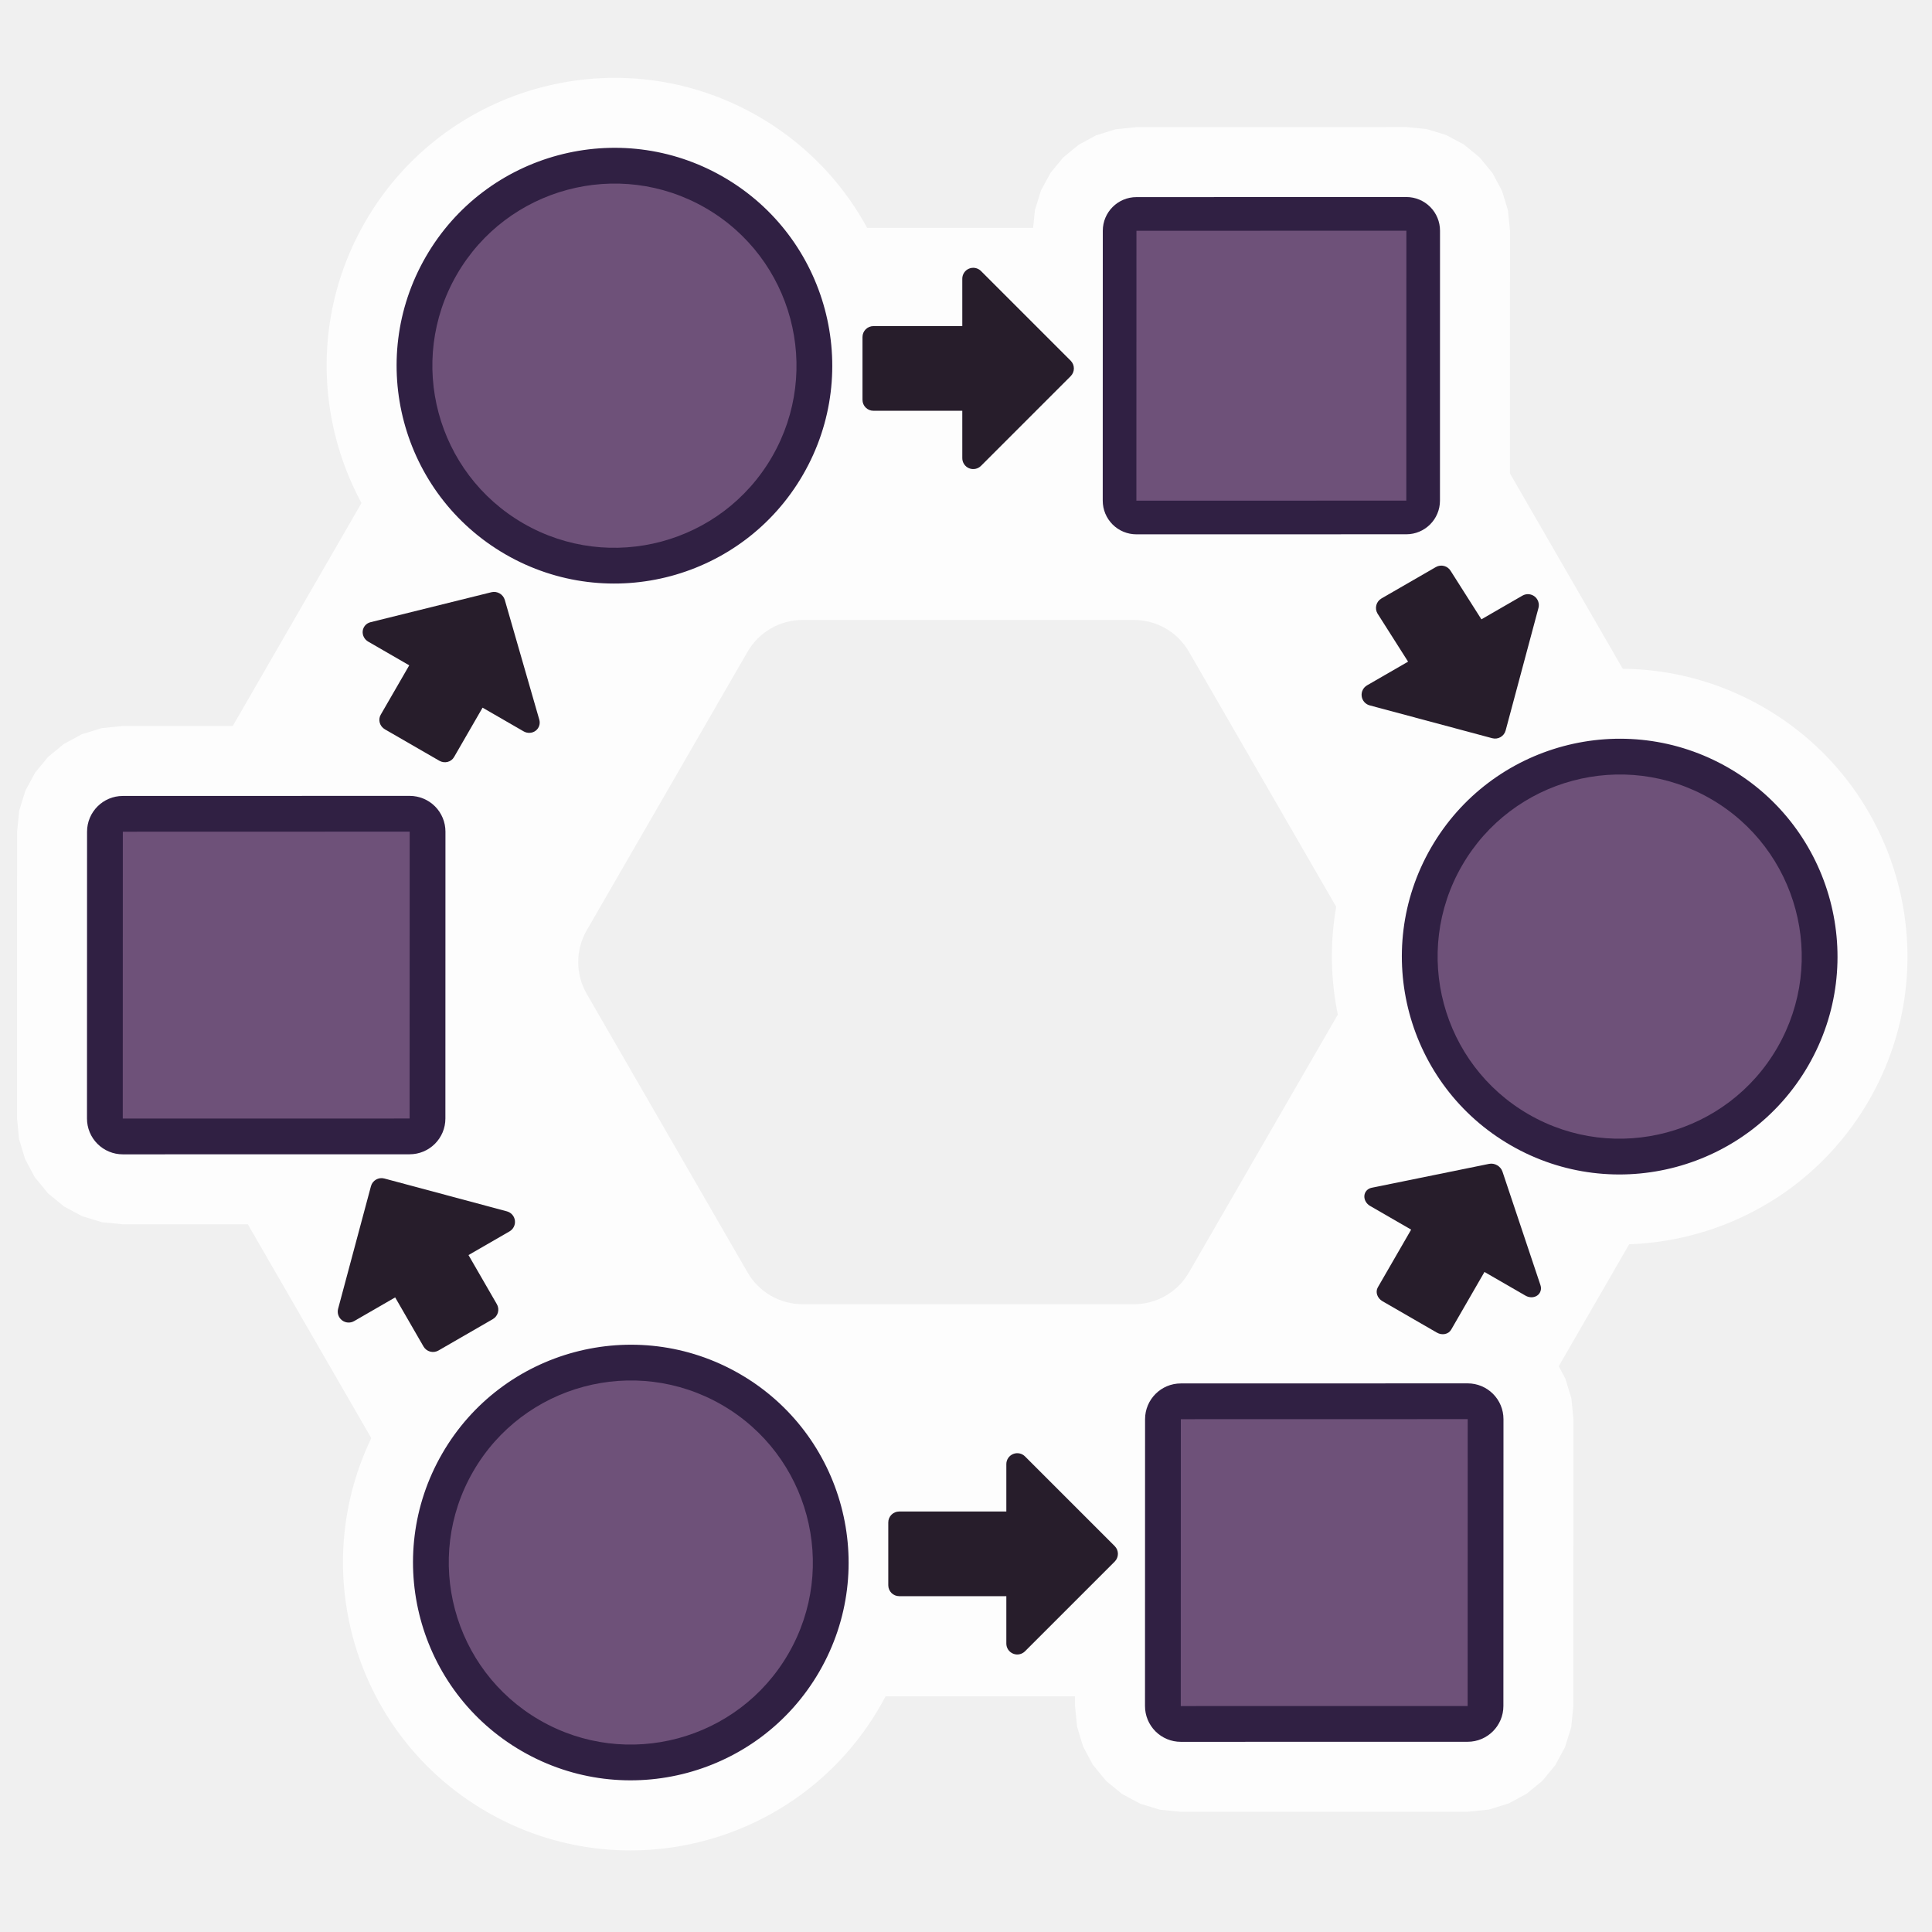
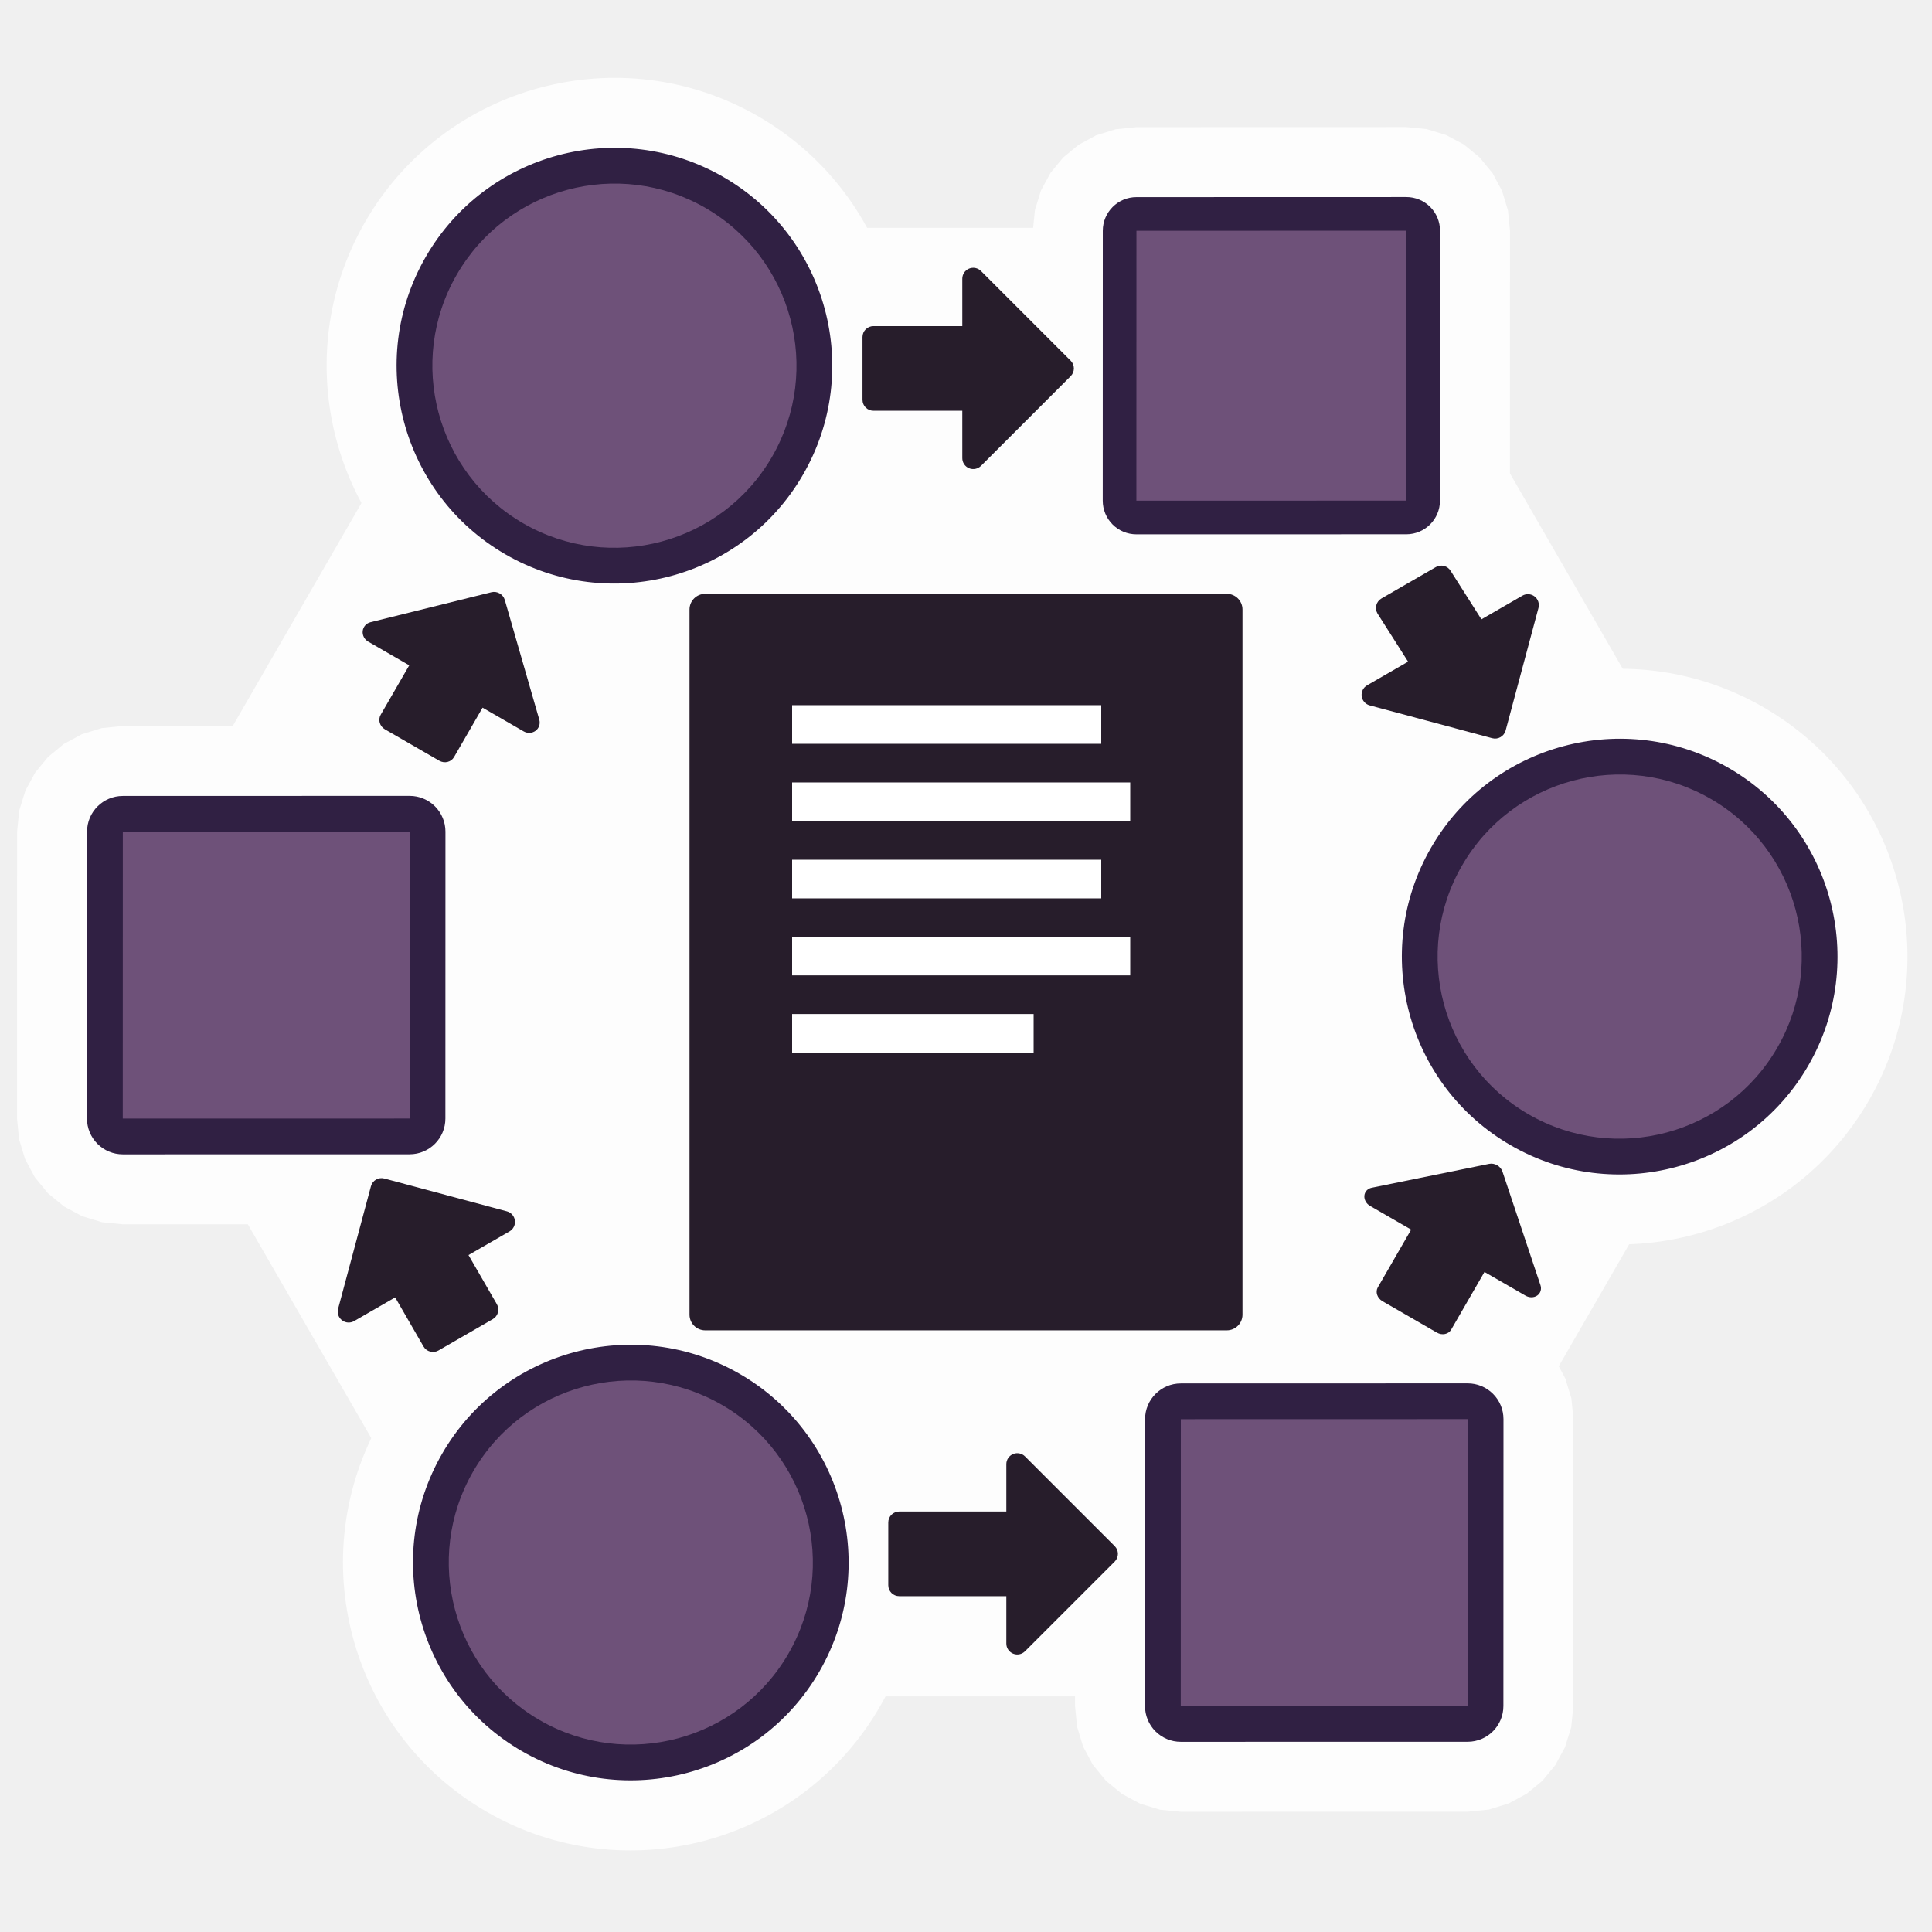
<svg xmlns="http://www.w3.org/2000/svg" width="100%" height="100%" viewBox="0 0 200 200" version="1.1" xml:space="preserve" style="fill-rule:evenodd;clip-rule:evenodd;stroke-linejoin:round;stroke-miterlimit:2;">
  <rect id="Artboard1" x="0" y="0" width="200" height="200" style="fill:none;" />
  <g>
    <g opacity="0.85">
      <path d="M78.505,12.049c14.238,8.22 19.125,26.456 10.901,40.702c-8.224,14.244 -26.461,19.131 -40.699,10.911c-14.237,-8.22 -19.124,-26.458 -10.901,-40.702c8.225,-14.246 26.463,-19.131 40.699,-10.911Zm-10.944,18.956c-3.777,-2.181 -8.615,-0.88 -10.798,2.9c-2.182,3.779 -0.888,8.619 2.889,10.8c3.777,2.181 8.615,0.881 10.798,-2.899c2.182,-3.779 0.889,-8.62 -2.889,-10.801Z" style="fill:#fff;" />
      <path d="M182.568,73.221c14.237,8.219 19.125,26.456 10.9,40.701c-8.224,14.245 -26.462,19.131 -40.699,10.911c-14.237,-8.22 -19.124,-26.457 -10.9,-40.701c8.225,-14.246 26.461,-19.131 40.699,-10.911Zm-10.944,18.956c-3.778,-2.181 -8.617,-0.881 -10.799,2.899c-2.182,3.78 -0.888,8.619 2.889,10.8c3.778,2.181 8.615,0.881 10.797,-2.898c2.182,-3.78 0.89,-8.62 -2.887,-10.801Z" style="fill:#fff;" />
      <path d="M80.197,135.953c14.237,8.22 19.123,26.457 10.899,40.701c-8.224,14.246 -26.461,19.131 -40.698,10.912c-14.237,-8.22 -19.125,-26.456 -10.9,-40.702c8.224,-14.244 26.461,-19.131 40.699,-10.911Zm-10.944,18.956c-3.778,-2.181 -8.617,-0.88 -10.799,2.899c-2.182,3.78 -0.889,8.621 2.889,10.802c3.777,2.18 8.615,0.88 10.797,-2.9c2.182,-3.78 0.89,-8.62 -2.887,-10.801Z" style="fill:#fff;" />
      <path d="M145.583,62.55l-0.002,0.001l-27.943,0.005l-2.102,-0.208l-2.002,-0.608l-1.846,-0.985l-1.634,-1.34l-1.34,-1.635l-0.986,-1.847l-0.608,-2.002l-0.207,-2.101l0.005,-27.941l0.218,-2.154l0.628,-2.024l0.99,-1.825l1.306,-1.582l1.582,-1.306l1.825,-0.99l2.024,-0.628c-0,-0 2.154,-0.218 2.152,-0.218l27.945,-0.008l2.102,0.208l2.001,0.609l1.846,0.985l1.635,1.34l1.34,1.634l0.985,1.847l0.608,2.002l0.208,2.102l-0.005,27.944l-0.219,2.155l-0.628,2.024l-0.991,1.825l-1.306,1.581l-1.582,1.305l-1.824,0.99l-2.023,0.628l-2.152,0.217Zm-10.725,-21.449l0.001,-6.492l-6.491,0.002c0,-0 -0.001,6.491 -0.001,6.491l6.491,-0.001Z" style="fill:#fff;" />
      <path d="M151.931,187.55l-29.698,0.006l-2.147,-0.212l-2.043,-0.621l-1.883,-1.006l-1.665,-1.365l-1.367,-1.666l-1.007,-1.885l-0.621,-2.044l-0.213,-2.146l0.007,-29.696l0.222,-2.198l0.641,-2.064l1.01,-1.862l1.333,-1.615l1.614,-1.332l1.862,-1.01l2.064,-0.641c0,-0 2.199,-0.222 2.197,-0.222l29.7,-0.008l2.146,0.212l2.042,0.621l1.884,1.006l1.664,1.365l1.368,1.666l1.007,1.885l0.621,2.044l0.213,2.146l-0.008,29.698l-0.222,2.197l-0.641,2.064l-1.01,1.862l-1.331,1.615l-1.615,1.332l-1.862,1.011l-2.065,0.641l-2.197,0.222Zm-10.943,-21.887l0.001,-7.808l-7.808,0.002l-0.002,7.807l7.809,-0.001Z" style="fill:#fff;" />
      <path d="M42.405,126.734l-29.697,0.005l-2.146,-0.212l-2.044,-0.622l-1.884,-1.006l-1.663,-1.364l-1.368,-1.666l-1.007,-1.885l-0.621,-2.044l-0.212,-2.146l0.006,-29.695l0.223,-2.199l0.641,-2.064l1.01,-1.862l1.332,-1.614l1.615,-1.333l1.862,-1.01l2.064,-0.641c0,0 2.198,-0.222 2.196,-0.222l29.699,-0.008l2.146,0.212l2.043,0.621l1.884,1.006l1.667,1.367l1.367,1.668l1.005,1.883l0.621,2.043l0.212,2.145l-0.007,29.698l-0.222,2.198l-0.641,2.064l-1.01,1.862l-1.332,1.615l-1.615,1.332l-1.862,1.011l-2.064,0.64l-2.198,0.223Zm-10.942,-21.888l0.002,-7.807l-7.808,0.002l-0.002,7.806l7.808,-0.001Z" style="fill:#fff;" />
-       <path d="M145.705,30.639l35.74,61.904c2.52,4.364 2.52,9.74 0,14.104l-35.74,61.904c-2.52,4.364 -7.175,7.052 -12.215,7.052l-71.48,-0c-5.038,-0 -9.695,-2.688 -12.214,-7.052l-35.741,-61.904c-2.519,-4.364 -2.519,-9.74 -0,-14.104l35.74,-61.904c2.52,-4.364 7.177,-7.052 12.215,-7.052l71.48,0c5.04,0 9.696,2.689 12.215,7.052Zm-22.63,36.825c-1.174,-2.034 -3.343,-3.286 -5.691,-3.286l-34.301,-0.001c-2.348,0.001 -4.518,1.253 -5.692,3.286l-16.654,28.846c-1.174,2.033 -1.173,4.539 0,6.572l16.654,28.845c1.175,2.034 3.344,3.286 5.692,3.286l34.301,0c2.348,0 4.517,-1.252 5.691,-3.286l16.654,-28.845c1.174,-2.034 1.174,-4.539 0,-6.572l-16.654,-28.845Z" style="fill:#fff;" />
+       <path d="M145.705,30.639l35.74,61.904c2.52,4.364 2.52,9.74 0,14.104l-35.74,61.904c-2.52,4.364 -7.175,7.052 -12.215,7.052l-71.48,-0c-5.038,-0 -9.695,-2.688 -12.214,-7.052l-35.741,-61.904c-2.519,-4.364 -2.519,-9.74 -0,-14.104l35.74,-61.904c2.52,-4.364 7.177,-7.052 12.215,-7.052l71.48,0c5.04,0 9.696,2.689 12.215,7.052Z" style="fill:#fff;" />
    </g>
    <path d="M74.884,18.321c10.777,6.222 14.475,20.026 8.249,30.808c-6.225,10.782 -20.028,14.482 -30.805,8.26c-10.776,-6.221 -14.474,-20.026 -8.249,-30.808c6.225,-10.782 20.029,-14.481 30.805,-8.26Zm-3.702,6.412c-7.237,-4.179 -16.51,-1.692 -20.691,5.55c-4.181,7.243 -1.698,16.515 5.539,20.694c7.239,4.179 16.511,1.693 20.692,-5.549c4.181,-7.243 1.699,-16.516 -5.54,-20.695Z" style="fill:#302043;" />
    <path d="M73.033,21.527c9.008,5.201 12.097,16.74 6.894,25.751c-5.203,9.012 -16.74,12.106 -25.748,6.905c-9.008,-5.201 -12.097,-16.739 -6.894,-25.751c5.203,-9.011 16.74,-12.105 25.748,-6.905Z" style="fill:#6e5179;" />
    <path d="M178.947,79.493c10.775,6.222 14.474,20.026 8.249,30.808c-6.225,10.782 -20.029,14.481 -30.805,8.26c-10.777,-6.222 -14.474,-20.026 -8.249,-30.808c6.225,-10.782 20.028,-14.482 30.805,-8.26Zm-3.702,6.411c-7.238,-4.179 -16.511,-1.692 -20.692,5.551c-4.182,7.242 -1.699,16.515 5.54,20.694c7.238,4.179 16.509,1.692 20.691,-5.55c4.181,-7.242 1.7,-16.515 -5.539,-20.695Z" style="fill:#302043;" />
    <path d="M177.096,82.699c9.007,5.201 12.097,16.739 6.894,25.751c-5.203,9.012 -16.74,12.106 -25.748,6.905c-9.008,-5.201 -12.097,-16.739 -6.894,-25.751c5.202,-9.011 16.74,-12.105 25.748,-6.905Z" style="fill:#6e5179;" />
    <path d="M76.576,142.226c10.775,6.221 14.475,20.022 8.252,30.8c-6.223,10.778 -20.024,14.474 -30.8,8.253c-10.777,-6.222 -14.476,-20.022 -8.253,-30.801c6.222,-10.777 20.024,-14.474 30.801,-8.252Zm-3.701,6.408c-7.238,-4.179 -16.509,-1.694 -20.689,5.546c-4.18,7.24 -1.696,16.511 5.542,20.69c7.238,4.179 16.509,1.694 20.689,-5.546c4.18,-7.24 1.696,-16.511 -5.542,-20.69Z" style="fill:#302043;" />
    <path d="M74.725,145.43c9.008,5.201 12.099,16.737 6.898,25.745c-5.201,9.008 -16.737,12.1 -25.745,6.899c-9.007,-5.201 -12.098,-16.737 -6.897,-25.745c5.201,-9.008 16.736,-12.099 25.744,-6.899Z" style="fill:#6e5179;" />
    <path d="M145.581,55.308l-27.943,0.005c-0.923,0 -1.809,-0.366 -2.463,-1.02c-0.653,-0.653 -1.02,-1.539 -1.02,-2.463l0.006,-27.941c-0,-1.924 1.559,-3.484 3.484,-3.484l27.943,-0.008c0.923,0 1.809,0.367 2.462,1.02c0.654,0.653 1.02,1.54 1.02,2.464l-0.005,27.944c-0,1.923 -1.561,3.483 -3.484,3.483Zm-3.482,-6.965l0.004,-20.979l-20.976,0.006l-0.004,20.976l20.976,-0.003Z" style="fill:#302043;" />
    <path d="M145.581,51.825l-27.943,0.005l0.007,-27.941l27.943,-0.008l-0.007,27.944Z" style="fill:#6e5179;" />
    <path d="M151.93,180.308l-29.698,0.005c-0.981,0 -1.923,-0.39 -2.617,-1.084c-0.695,-0.694 -1.085,-1.636 -1.085,-2.618l0.007,-29.696c-0,-2.044 1.657,-3.702 3.702,-3.702l29.698,-0.007c0.981,-0 1.923,0.39 2.617,1.084c0.695,0.694 1.085,1.635 1.085,2.618l-0.008,29.698c0,2.044 -1.657,3.702 -3.701,3.702Zm-3.701,-7.403l0.005,-22.294l-22.294,0.005l-0.005,22.292l22.294,-0.003Z" style="fill:#302043;" />
    <path d="M151.93,176.606l-29.698,0.005l0.007,-29.696l29.698,-0.007l-0.007,29.698Z" style="fill:#6e5179;" />
    <path d="M42.404,119.491l-29.696,0.006c-0.983,-0 -1.923,-0.391 -2.618,-1.085c-0.694,-0.694 -1.085,-1.635 -1.085,-2.618l0.007,-29.695c0,-2.045 1.658,-3.702 3.702,-3.702l29.697,-0.008c0.982,-0 1.924,0.39 2.619,1.084c0.693,0.694 1.083,1.636 1.083,2.618l-0.006,29.698c-0,2.044 -1.658,3.702 -3.703,3.702Zm-3.699,-7.403l0.004,-22.294l-22.294,0.006l-0.004,22.291l22.294,-0.003Z" style="fill:#302043;" />
    <path d="M42.404,115.789l-29.696,0.005l0.006,-29.695l29.697,-0.008l-0.007,29.698Z" style="fill:#6e5179;" />
    <path d="M89.285,41.391l0,-6.5c-0,-0.626 0.508,-1.133 1.133,-1.133l9.199,0l-0.001,-4.904c0,-0.457 0.276,-0.871 0.699,-1.046c0.423,-0.175 0.911,-0.078 1.235,0.245l9.286,9.286c0.442,0.442 0.442,1.16 0,1.602l-9.286,9.287c-0.325,0.323 -0.812,0.42 -1.234,0.245c-0.423,-0.175 -0.7,-0.588 -0.699,-1.046l-0.001,-4.904l-9.198,-0c-0.626,-0 -1.132,-0.507 -1.133,-1.132Z" style="fill:#271d2b;" />
    <path d="M143.006,61.954l5.63,-3.25c0.542,-0.313 1.235,-0.127 1.548,0.414l3.171,4.994l4.247,-2.452c0.396,-0.229 0.892,-0.196 1.256,0.082c0.362,0.279 0.522,0.75 0.404,1.192l-3.399,12.685c-0.162,0.604 -0.783,0.963 -1.387,0.801l-12.685,-3.399c-0.443,-0.118 -0.77,-0.492 -0.83,-0.947c-0.06,-0.454 0.16,-0.898 0.556,-1.128l4.247,-2.451l-3.172,-4.994c-0.313,-0.542 -0.127,-1.234 0.414,-1.547Z" style="fill:#271d2b;" />
    <path d="M91.954,164.104l-0,-6.501c-0.001,-0.625 0.507,-1.133 1.132,-1.132l11.089,-0l-0,-4.905c0,-0.458 0.276,-0.87 0.699,-1.045c0.423,-0.176 0.91,-0.079 1.234,0.245l9.287,9.286c0.442,0.443 0.442,1.159 -0,1.602l-9.287,9.286c-0.324,0.324 -0.811,0.422 -1.234,0.245c-0.423,-0.174 -0.7,-0.587 -0.699,-1.045l-0,-4.905l-11.089,0c-0.626,0.001 -1.132,-0.507 -1.132,-1.131Z" style="fill:#271d2b;" />
    <path d="M51.019,136.554l-5.63,3.25c-0.542,0.313 -1.234,0.127 -1.547,-0.414l-2.934,-5.083l-4.247,2.452c-0.397,0.229 -0.893,0.196 -1.256,-0.083c-0.362,-0.279 -0.522,-0.748 -0.404,-1.191l3.399,-12.686c0.162,-0.604 0.783,-0.962 1.387,-0.8l12.685,3.399c0.443,0.119 0.77,0.492 0.83,0.946c0.06,0.454 -0.16,0.899 -0.556,1.129l-4.248,2.451l2.935,5.083c0.314,0.541 0.127,1.234 -0.414,1.547Z" style="fill:#271d2b;" />
    <path d="M45.476,78.751l-5.629,-3.25c-0.542,-0.312 -0.737,-0.989 -0.436,-1.511l2.954,-5.116l-4.247,-2.452c-0.396,-0.229 -0.621,-0.665 -0.57,-1.106c0.053,-0.441 0.371,-0.798 0.808,-0.906l12.514,-3.103c0.596,-0.148 1.217,0.21 1.387,0.801l3.57,12.389c0.125,0.432 -0.026,0.886 -0.382,1.152c-0.356,0.265 -0.845,0.289 -1.242,0.06l-4.247,-2.452l-2.954,5.116c-0.301,0.522 -0.984,0.691 -1.526,0.378Z" style="fill:#271d2b;" />
    <path d="M148.742,137.95l-5.631,-3.251c-0.541,-0.312 -0.756,-0.954 -0.479,-1.434l3.449,-5.974l-4.247,-2.452c-0.396,-0.229 -0.631,-0.647 -0.595,-1.06c0.035,-0.411 0.334,-0.736 0.758,-0.823l12.152,-2.473c0.578,-0.119 1.199,0.24 1.386,0.8l3.934,11.761c0.136,0.41 0.005,0.832 -0.334,1.068c-0.339,0.237 -0.819,0.242 -1.216,0.013l-4.247,-2.452l-3.449,5.975c-0.277,0.48 -0.94,0.615 -1.481,0.302Z" style="fill:#271d2b;" />
+     <path d="M128.622,63.095l0,73c0,0.896 -0.726,1.622 -1.622,1.622l-54,-0c-0.896,-0 -1.622,-0.726 -1.622,-1.622l-0,-73c-0,-0.896 0.726,-1.622 1.622,-1.622l54,-0c0.896,-0 1.622,0.726 1.622,1.622Z" style="fill:#271d2b;" />
+     <rect x="82" y="73" width="32" height="4" style="fill:#fff;" />
+     <rect x="82" y="81" width="35" height="4" style="fill:#fff;" />
+     <rect x="82" y="89" width="32" height="4" style="fill:#fff;" />
+     <rect x="82" y="96.971" width="35" height="4" style="fill:#fff;" />
+     <rect x="82" y="104.971" width="25" height="4" style="fill:#fff;" />
  </g>
</svg>
